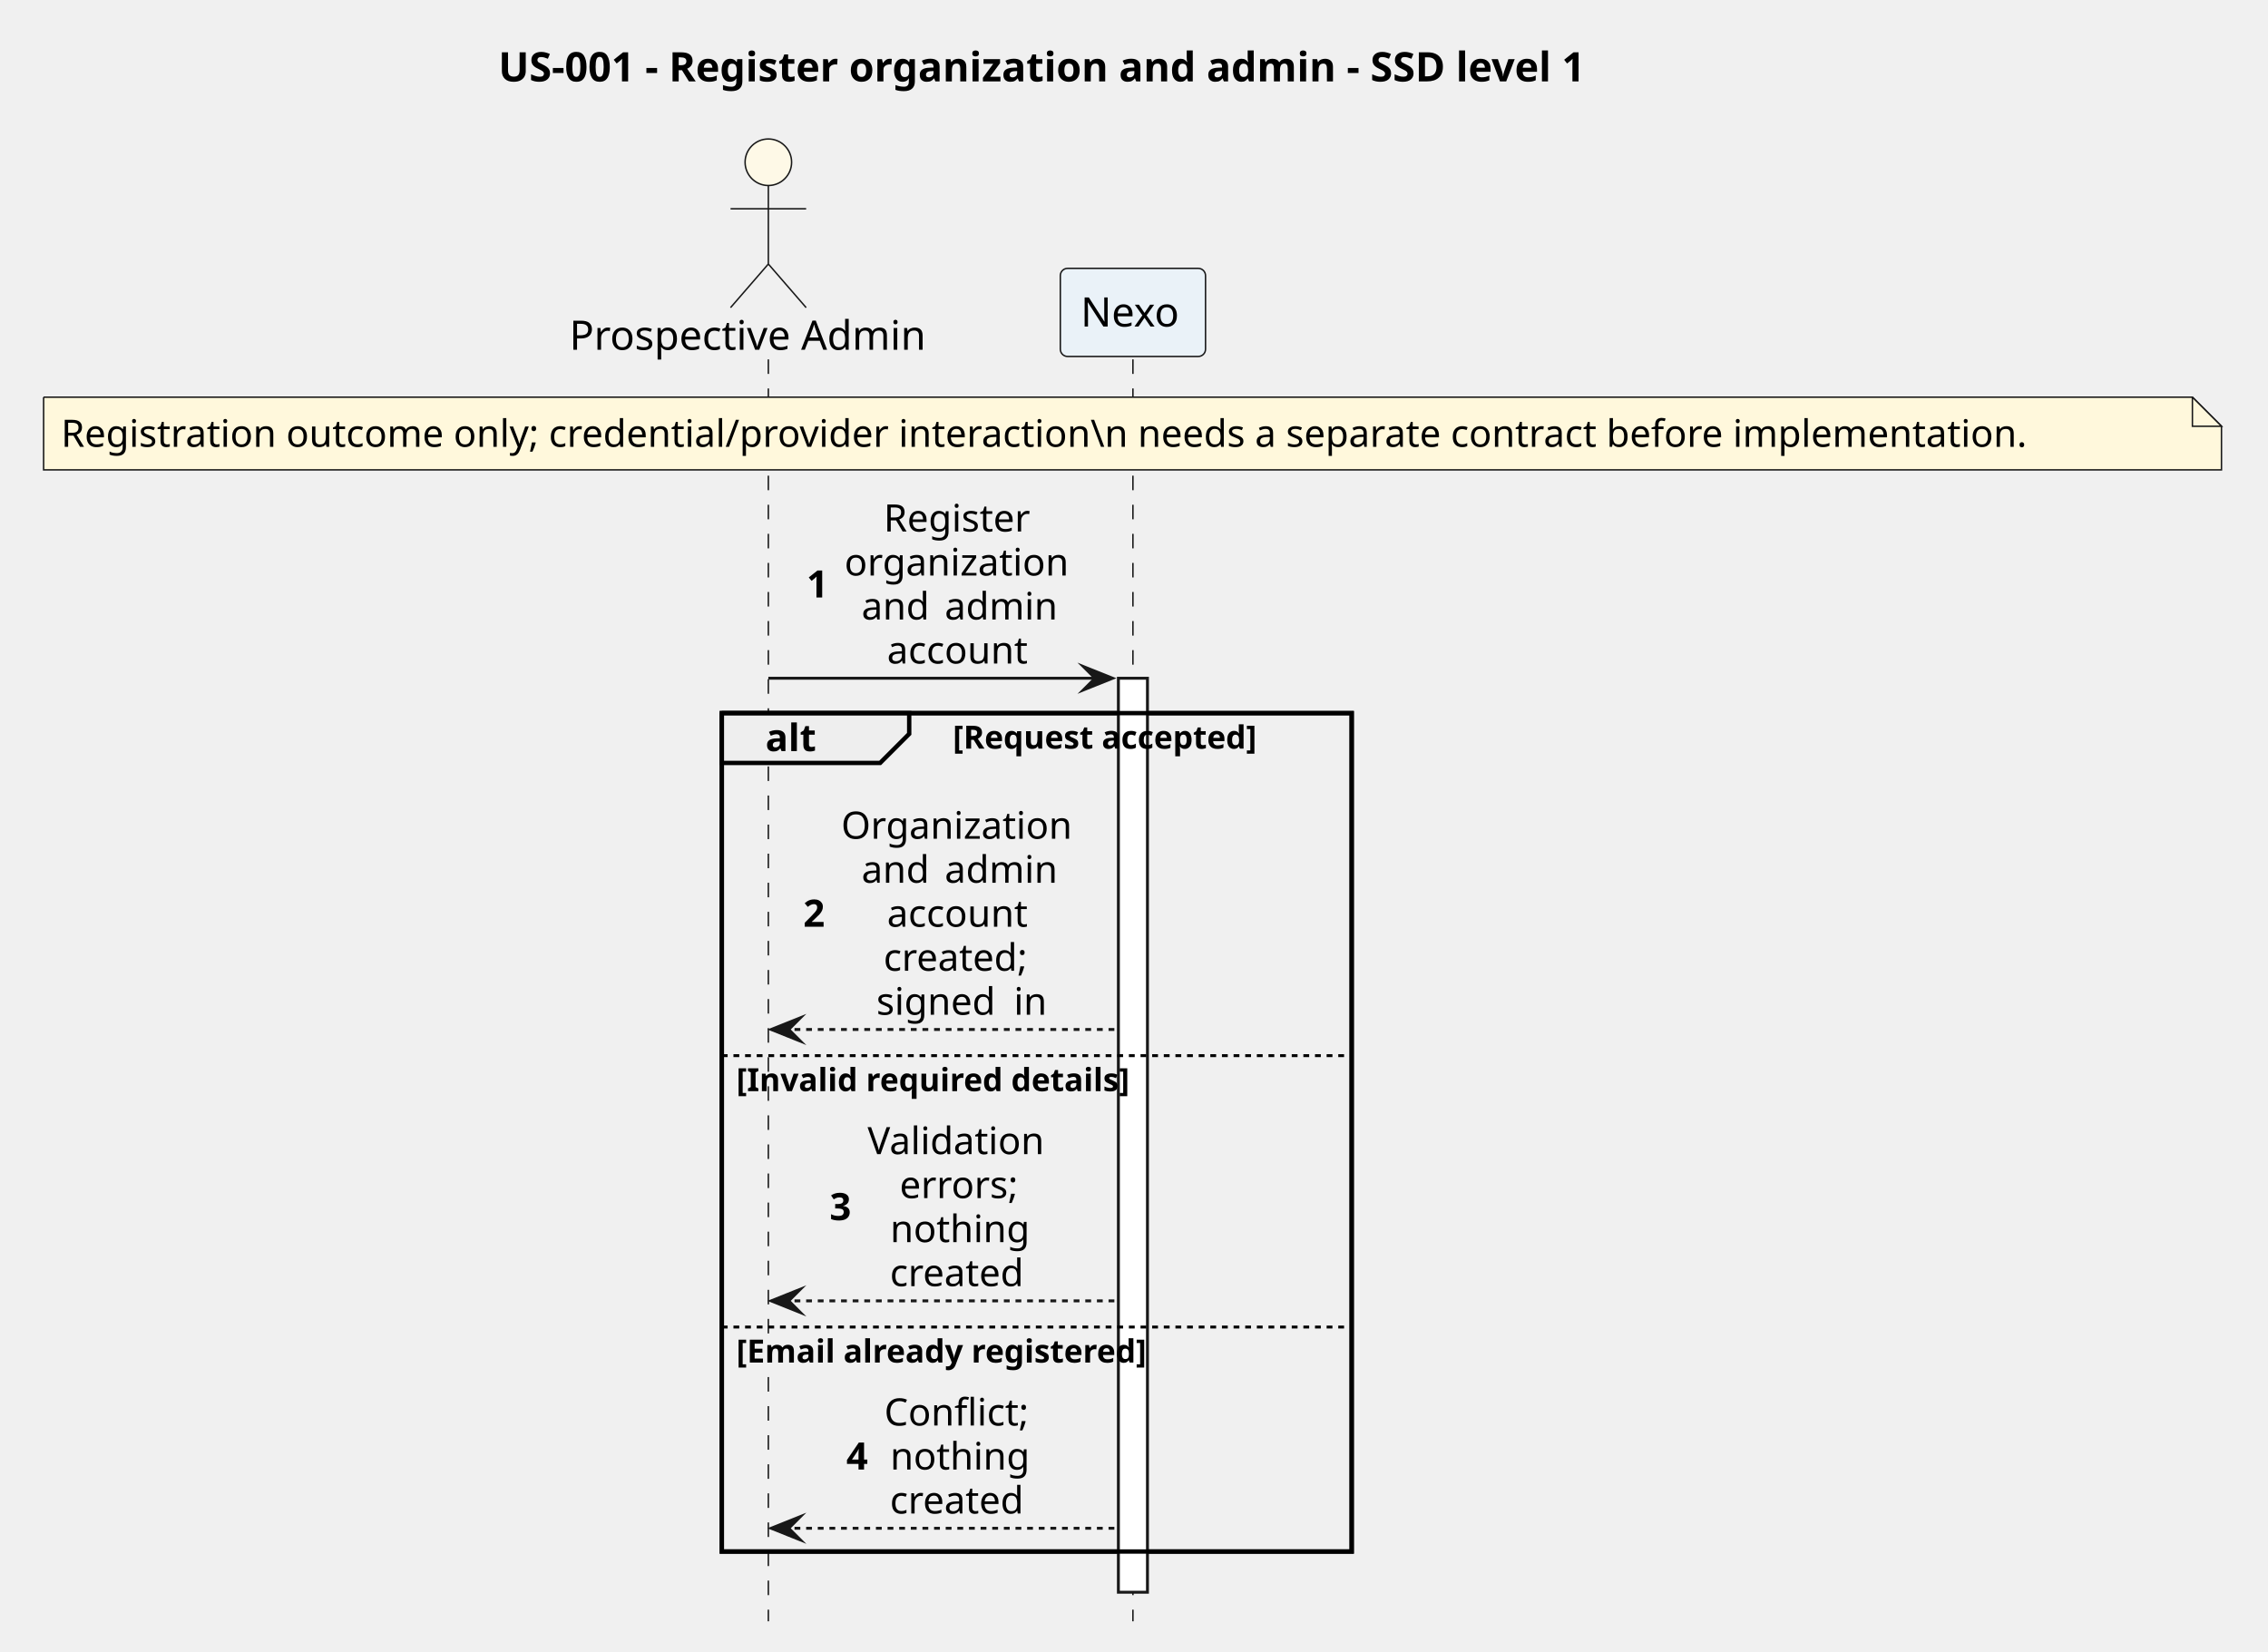
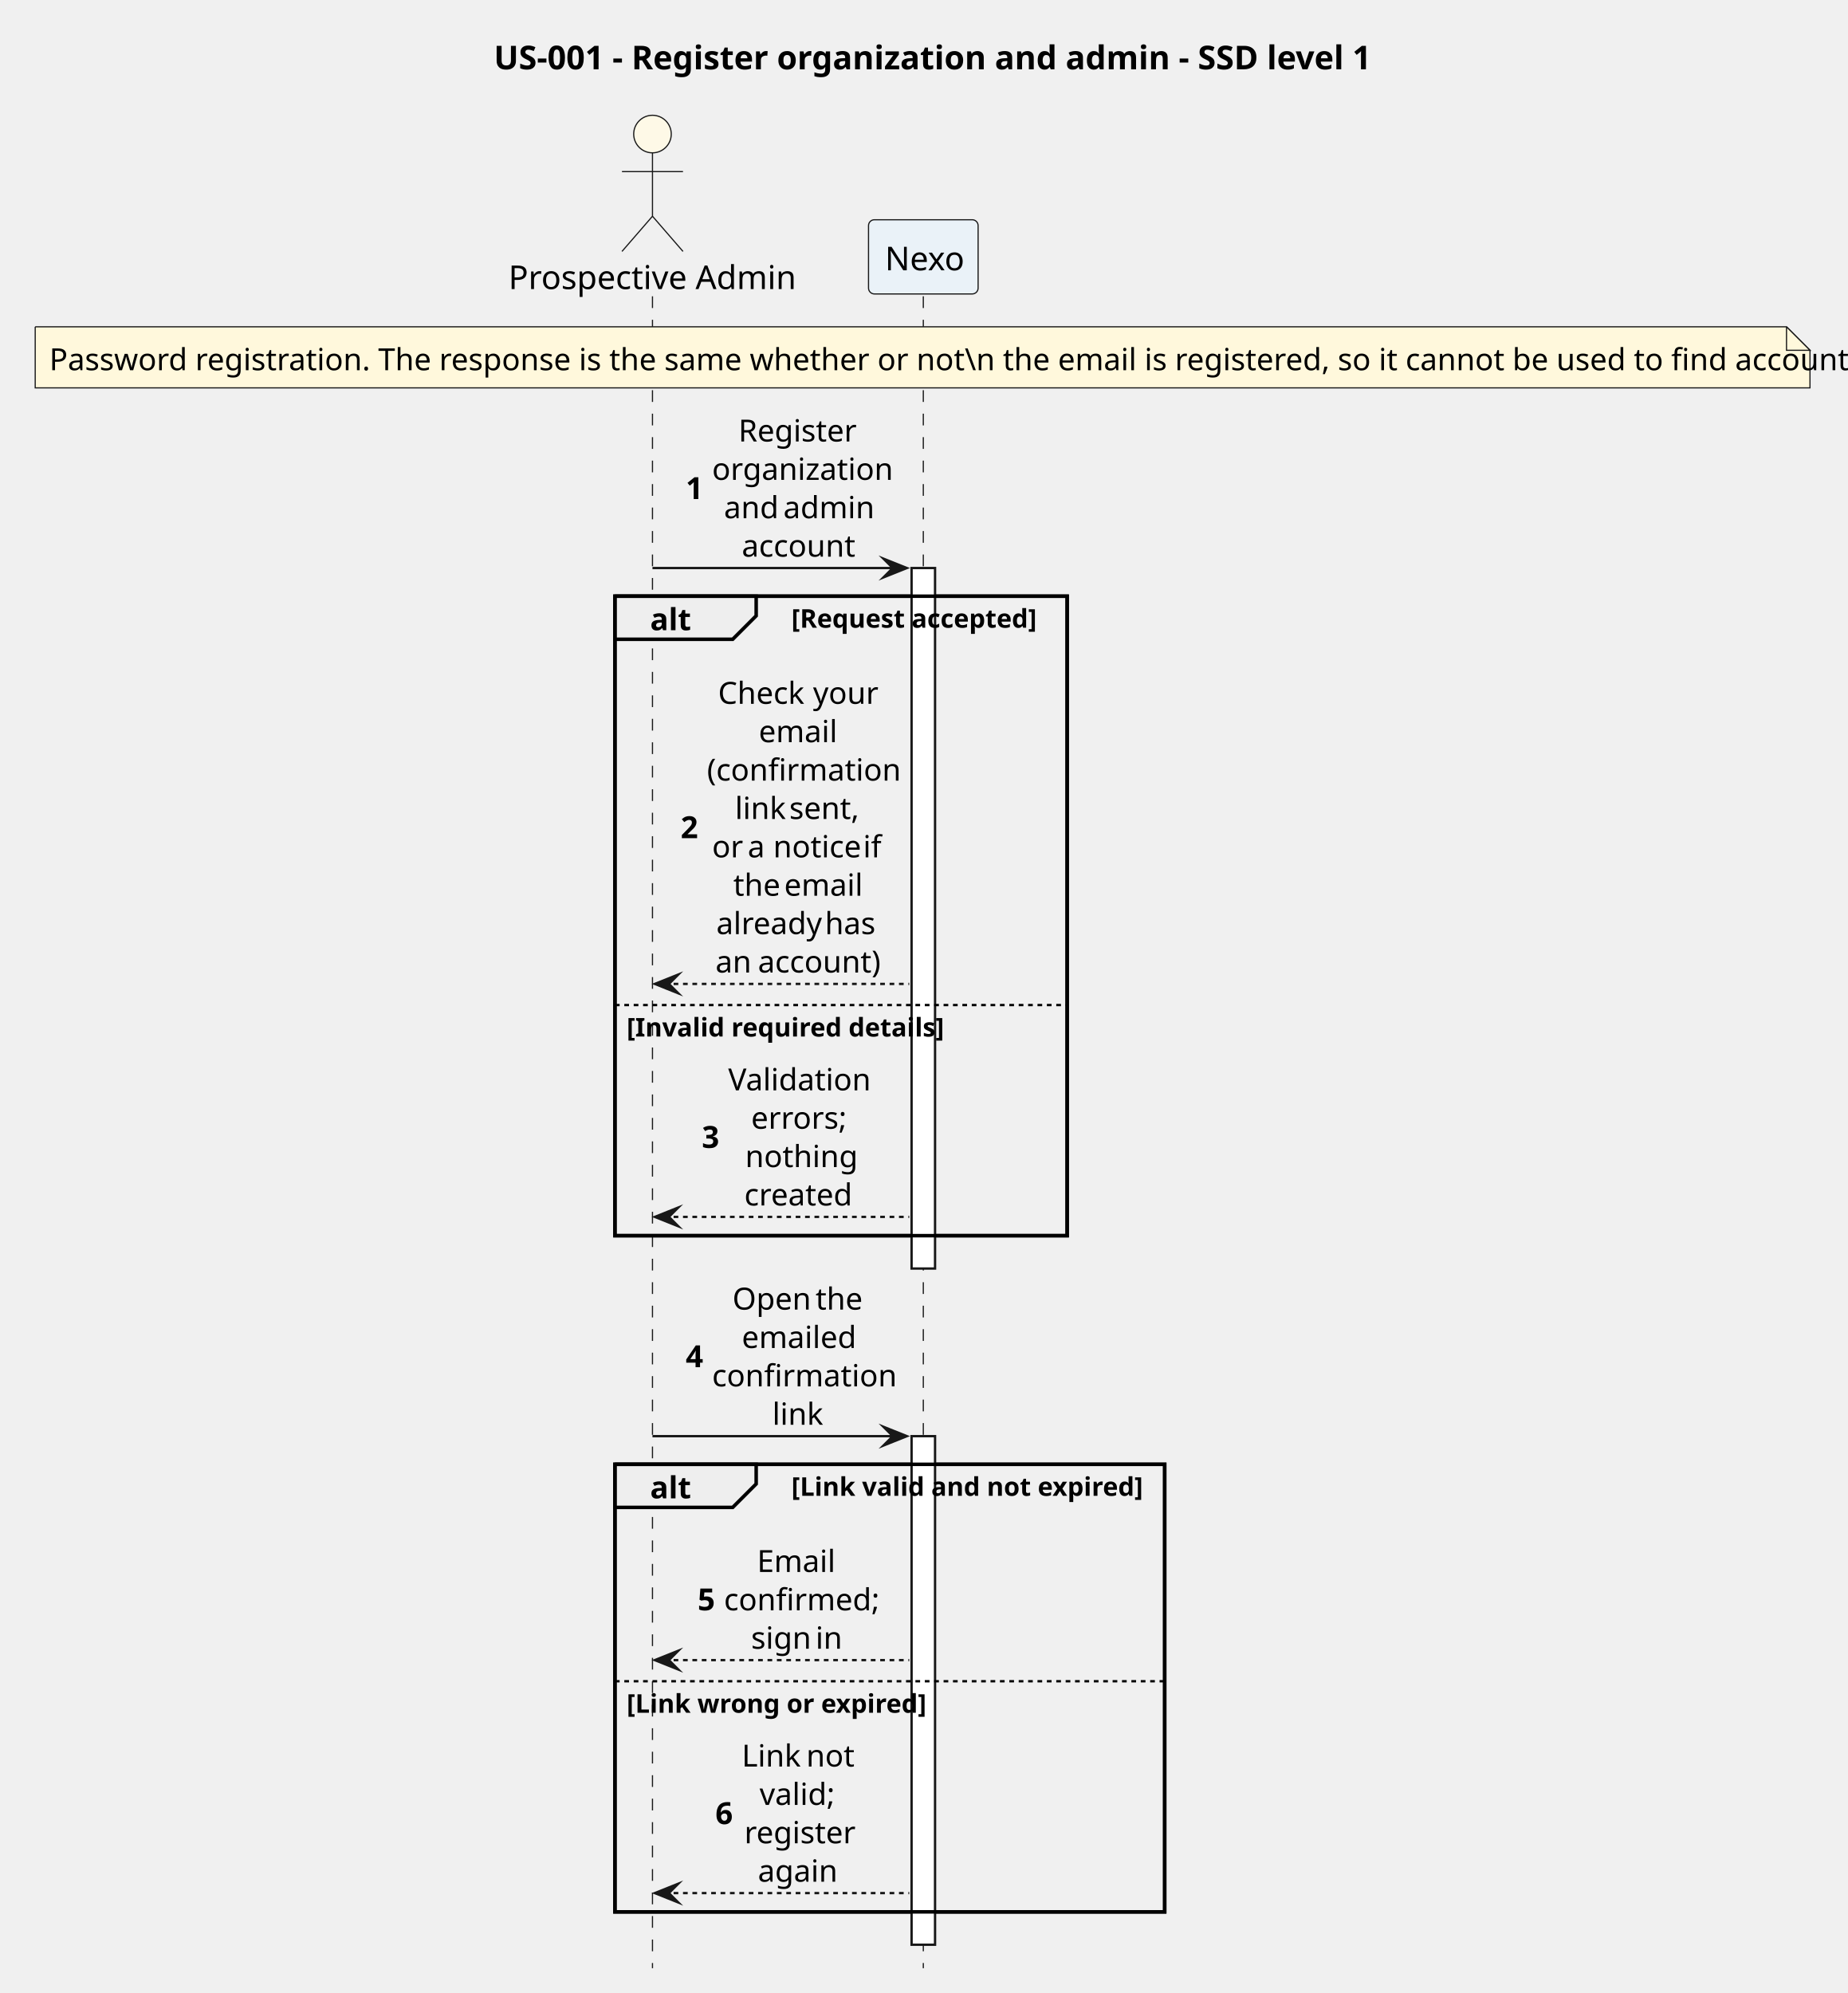
- <svg xmlns="http://www.w3.org/2000/svg" version="1.1" data-diagram-type="SEQUENCE" style="width:780px;height:568px;background:#FFFFFF;" width="780px" height="568px" viewBox="0 0 780 568" zoomAndPan="magnify" preserveAspectRatio="none" contentStyleType="text/css">
+ <svg xmlns="http://www.w3.org/2000/svg" version="1.1" data-diagram-type="SEQUENCE" style="width:787px;height:849px;background:#FFFFFF;" width="787px" height="849px" viewBox="0 0 787 849" zoomAndPan="magnify" preserveAspectRatio="none" contentStyleType="text/css">
  <defs />
  <g font-family="sans-serif" lengthAdjust="spacing">
    <g class="title" data-source-line="1">
-       <text x="171.419" y="27.995" fill="#000" font-size="14" textLength="435.422" font-weight="700">US-001 - Register organization and admin - SSD level 1</text>
+       <text x="210.371" y="29.533" fill="#000" font-size="14" textLength="364.868" font-weight="700">US-001 - Register organization and admin - SSD level 1</text>
    </g>
-     <rect x="248.246" y="245.258" width="216.62" height="288.336" fill="none" style="stroke:#000;stroke-width:1.5;" />
+     <rect x="261.938" y="253.977" width="192.642" height="272.406" fill="none" style="stroke:#000;stroke-width:1.5;" />
+     <rect x="261.938" y="623.789" width="234.187" height="190.648" fill="none" style="stroke:#000;stroke-width:1.5;" />
    <g>
-       <rect x="260.746" y="123.594" width="8" height="434" fill="#000" fill-opacity="0" />
-       <line x1="264.246" y1="123.594" x2="264.246" y2="557.594" style="stroke:#181818;stroke-width:0.5;stroke-dasharray:5,5;" />
+       <rect x="274.438" y="126.219" width="8" height="712.219" fill="#000" fill-opacity="0" />
+       <line x1="277.938" y1="126.219" x2="277.938" y2="838.438" style="stroke:#181818;stroke-width:0.5;stroke-dasharray:5,5;" />
    </g>
    <g>
-       <rect x="386.13" y="123.594" width="8" height="434" fill="#000" fill-opacity="0" />
-       <line x1="389.63" y1="123.594" x2="389.63" y2="557.594" style="stroke:#181818;stroke-width:0.5;stroke-dasharray:5,5;" />
+       <rect x="389.805" y="126.219" width="8" height="712.219" fill="#000" fill-opacity="0" />
+       <line x1="393.305" y1="126.219" x2="393.305" y2="838.438" style="stroke:#181818;stroke-width:0.5;stroke-dasharray:5,5;" />
    </g>
    <g>
-       <rect x="384.63" y="233.258" width="10" height="314.336" fill="#FFF" style="stroke:#181818;stroke-width:1;" />
+       <rect x="388.305" y="241.977" width="10" height="298.406" fill="#FFF" style="stroke:#181818;stroke-width:1;" />
    </g>
-     <text x="195.823" y="120.292" fill="#000" font-size="14" textLength="130.847">Prospective Admin</text>
-     <ellipse cx="264.246" cy="55.797" rx="8" ry="8" fill="#FEF9E7" style="stroke:#181818;stroke-width:0.5;" />
-     <path d="M264.246,63.797 L264.246,90.797 M251.246,71.797 L277.246,71.797 M264.246,90.797 L251.246,105.797 M264.246,90.797 L277.246,105.797" style="stroke:#181818;stroke-width:0.5;" fill="none" />
-     <rect x="364.662" y="92.297" width="49.937" height="30.297" fill="#EAF2F8" style="stroke:#181818;stroke-width:0.5;" rx="2.5" ry="2.5" />
-     <text x="371.662" y="112.292" fill="#000" font-size="14" textLength="35.937">Nexo</text>
-     <path d="M15,136.594 L15,161.594 L764,161.594 L764,146.594 L754,136.594 L15,136.594" style="stroke:#181818;stroke-width:0.5;" fill="#FFF8DC" />
-     <path d="M754,136.594 L754,146.594 L764,146.594 L754,136.594" style="stroke:#181818;stroke-width:0.5;" fill="#FFF8DC" />
-     <text x="21" y="153.661" fill="#000" font-size="13" textLength="728.26">Registration outcome only; credential/provider interaction\n  needs a separate contract before implementation.</text>
-     <polygon points="372.63,229.258,382.63,233.258,372.63,237.258,376.63,233.258" fill="#181818" style="stroke:#181818;stroke-width:1;stroke-linejoin:miter;stroke-miterlimit:10;" />
-     <line x1="264.246" y1="233.258" x2="378.63" y2="233.258" style="stroke:#181818;stroke-width:1;" />
-     <text x="277.386" y="205.493" fill="#000" font-size="13" font-weight="700">1</text>
-     <text x="303.907" y="182.793" fill="#000" font-size="13" textLength="54.107">Register</text>
-     <text x="290.431" y="197.926" fill="#000" font-size="13" textLength="81.06">organization</text>
-     <text x="296.3" y="213.059" fill="#000" font-size="13" textLength="24.458">and</text>
-     <text x="320.757" y="213.059" fill="#000" font-size="13"> </text>
-     <text x="324.889" y="213.059" fill="#000" font-size="13" textLength="40.733">admin</text>
-     <text x="305.066" y="228.192" fill="#000" font-size="13" textLength="51.791">account</text>
-     <path d="M248.246,245.258 L312.689,245.258 L312.689,252.391 L302.689,262.391 L248.246,262.391 L248.246,245.258" style="stroke:#000;stroke-width:1.5;" fill="#EEE" />
-     <rect x="248.246" y="245.258" width="216.62" height="288.336" fill="none" style="stroke:#000;stroke-width:1.5;" />
-     <text x="263.246" y="258.325" fill="#000" font-size="13" textLength="19.443" font-weight="700">alt</text>
-     <text x="327.689" y="257.468" fill="#000" font-size="11" textLength="121.177" font-weight="700">[Request accepted]</text>
-     <polygon points="275.246,350.055,265.246,354.055,275.246,358.055,271.246,354.055" fill="#181818" style="stroke:#181818;stroke-width:1;stroke-linejoin:miter;stroke-miterlimit:10;" />
-     <line x1="269.246" y1="354.055" x2="383.63" y2="354.055" style="stroke:#181818;stroke-width:1;stroke-dasharray:2,2;" />
-     <text x="276.246" y="318.723" fill="#000" font-size="13" font-weight="700">2</text>
-     <text x="289.292" y="288.458" fill="#000" font-size="13" textLength="83.338">Organization</text>
-     <text x="296.3" y="303.59" fill="#000" font-size="13" textLength="24.458">and</text>
-     <text x="320.757" y="303.59" fill="#000" font-size="13"> </text>
-     <text x="324.889" y="303.59" fill="#000" font-size="13" textLength="40.733">admin</text>
-     <text x="305.066" y="318.723" fill="#000" font-size="13" textLength="51.791">account</text>
-     <text x="303.869" y="333.856" fill="#000" font-size="13" textLength="54.184">created;</text>
-     <text x="301.406" y="348.989" fill="#000" font-size="13" textLength="43.126">signed</text>
-     <text x="344.532" y="348.989" fill="#000" font-size="13"> </text>
-     <text x="348.665" y="348.989" fill="#000" font-size="13" textLength="11.851">in</text>
-     <line x1="248.246" y1="363.055" x2="464.866" y2="363.055" style="stroke:#000;stroke-width:1;stroke-dasharray:2,2;" />
-     <text x="253.246" y="375.265" fill="#000" font-size="11" textLength="154.87" font-weight="700">[Invalid required details]</text>
-     <polygon points="275.246,443.391,265.246,447.391,275.246,451.391,271.246,447.391" fill="#181818" style="stroke:#181818;stroke-width:1;stroke-linejoin:miter;stroke-miterlimit:10;" />
-     <line x1="269.246" y1="447.391" x2="383.63" y2="447.391" style="stroke:#181818;stroke-width:1;stroke-dasharray:2,2;" />
-     <text x="285.314" y="419.625" fill="#000" font-size="13" font-weight="700">3</text>
-     <text x="298.359" y="396.926" fill="#000" font-size="13" textLength="65.203">Validation</text>
-     <text x="309.392" y="412.059" fill="#000" font-size="13" textLength="43.139">errors;</text>
-     <text x="306.145" y="427.192" fill="#000" font-size="13" textLength="49.632">nothing</text>
-     <text x="306.059" y="442.325" fill="#000" font-size="13" textLength="49.804">created</text>
-     <line x1="248.246" y1="456.391" x2="464.866" y2="456.391" style="stroke:#000;stroke-width:1;stroke-dasharray:2,2;" />
-     <text x="253.246" y="468.601" fill="#000" font-size="11" textLength="162.755" font-weight="700">[Email already registered]</text>
-     <polygon points="275.246,521.594,265.246,525.594,275.246,529.594,271.246,525.594" fill="#181818" style="stroke:#181818;stroke-width:1;stroke-linejoin:miter;stroke-miterlimit:10;" />
-     <line x1="269.246" y1="525.594" x2="383.63" y2="525.594" style="stroke:#181818;stroke-width:1;stroke-dasharray:2,2;" />
-     <text x="291.068" y="505.395" fill="#000" font-size="13" font-weight="700">4</text>
-     <text x="304.114" y="490.262" fill="#000" font-size="13" textLength="53.695">Conflict;</text>
-     <text x="306.145" y="505.395" fill="#000" font-size="13" textLength="49.632">nothing</text>
-     <text x="306.059" y="520.528" fill="#000" font-size="13" textLength="49.804">created</text>
+     <g>
+       <rect x="388.305" y="611.789" width="10" height="216.648" fill="#FFF" style="stroke:#181818;stroke-width:1;" />
+     </g>
+     <text x="216.58" y="123.143" fill="#000" font-size="14" textLength="116.717">Prospective Admin</text>
+     <ellipse cx="277.938" cy="57.109" rx="8" ry="8" fill="#FEF9E7" style="stroke:#181818;stroke-width:0.5;" />
+     <path d="M277.938,65.109 L277.938,92.109 M264.938,73.109 L290.938,73.109 M277.938,92.109 L264.938,107.109 M277.938,92.109 L290.938,107.109" style="stroke:#181818;stroke-width:0.5;" fill="none" />
+     <rect x="369.964" y="93.609" width="46.683" height="31.609" fill="#EAF2F8" style="stroke:#181818;stroke-width:0.5;" rx="2.5" ry="2.5" />
+     <text x="376.964" y="115.143" fill="#000" font-size="14" textLength="32.683">Nexo</text>
+     <path d="M15,139.219 L15,165.219 L771,165.219 L771,149.219 L761,139.219 L15,139.219" style="stroke:#181818;stroke-width:0.5;" fill="#FFF8DC" />
+     <path d="M761,139.219 L761,149.219 L771,149.219 L761,139.219" style="stroke:#181818;stroke-width:0.5;" fill="#FFF8DC" />
+     <text x="21" y="157.714" fill="#000" font-size="13" textLength="735.611">Password registration. The response is the same whether or not\n  the email is registered, so it cannot be used to find accounts.</text>
+     <polygon points="376.305,237.977,386.305,241.977,376.305,245.977,380.305,241.977" fill="#181818" style="stroke:#181818;stroke-width:1;stroke-linejoin:miter;stroke-miterlimit:10;" />
+     <line x1="277.938" y1="241.977" x2="382.305" y2="241.977" style="stroke:#181818;stroke-width:1;" />
+     <text x="292.093" y="212.593" fill="#000" font-size="13" font-weight="700">1</text>
+     <text x="314.533" y="188.065" fill="#000" font-size="13" textLength="48.407">Register</text>
+     <text x="303.323" y="204.417" fill="#000" font-size="13" textLength="70.827">organization</text>
+     <text x="308.382" y="220.769" fill="#000" font-size="13" textLength="21.69">and</text>
+     <text x="330.072" y="220.769" fill="#000" font-size="13"> </text>
+     <text x="333.684" y="220.769" fill="#000" font-size="13" textLength="35.407">admin</text>
+     <text x="315.971" y="237.12" fill="#000" font-size="13" textLength="45.532">account</text>
+     <path d="M261.938,253.977 L322.109,253.977 L322.109,262.328 L312.109,272.328 L261.938,272.328 L261.938,253.977" style="stroke:#000;stroke-width:1.5;" fill="#EEE" />
+     <rect x="261.938" y="253.977" width="192.642" height="272.406" fill="none" style="stroke:#000;stroke-width:1.5;" />
+     <text x="276.938" y="268.472" fill="#000" font-size="13" textLength="15.171" font-weight="700">alt</text>
+     <text x="337.109" y="267.396" fill="#000" font-size="11" textLength="101.471" font-weight="700">[Request accepted]</text>
+     <polygon points="288.938,415.141,278.938,419.141,288.938,423.141,284.938,419.141" fill="#181818" style="stroke:#181818;stroke-width:1;stroke-linejoin:miter;stroke-miterlimit:10;" />
+     <line x1="282.938" y1="419.141" x2="387.305" y2="419.141" style="stroke:#181818;stroke-width:1;stroke-dasharray:2,2;" />
+     <text x="289.938" y="357.054" fill="#000" font-size="13" font-weight="700">2</text>
+     <text x="305.862" y="299.823" fill="#000" font-size="13" textLength="36.848">Check</text>
+     <text x="342.71" y="299.823" fill="#000" font-size="13"> </text>
+     <text x="346.322" y="299.823" fill="#000" font-size="13" textLength="25.289">your</text>
+     <text x="323.204" y="316.175" fill="#000" font-size="13" textLength="31.065">email</text>
+     <text x="301.168" y="332.526" fill="#000" font-size="13" textLength="75.137">(confirmation</text>
+     <text x="313.086" y="348.878" fill="#000" font-size="13" textLength="19.506">link</text>
+     <text x="332.592" y="348.878" fill="#000" font-size="13"> </text>
+     <text x="336.204" y="348.878" fill="#000" font-size="13" textLength="28.184">sent,</text>
+     <text x="303.33" y="365.229" fill="#000" font-size="13" textLength="11.559">or</text>
+     <text x="314.889" y="365.229" fill="#000" font-size="13"> </text>
+     <text x="318.5" y="365.229" fill="#000" font-size="13">a</text>
+     <text x="325.73" y="365.229" fill="#000" font-size="13"> </text>
+     <text x="329.342" y="365.229" fill="#000" font-size="13" textLength="34.69">notice</text>
+     <text x="364.032" y="365.229" fill="#000" font-size="13"> </text>
+     <text x="367.644" y="365.229" fill="#000" font-size="13" textLength="6.5">if</text>
+     <text x="312.362" y="381.581" fill="#000" font-size="13" textLength="18.072">the</text>
+     <text x="330.434" y="381.581" fill="#000" font-size="13"> </text>
+     <text x="334.046" y="381.581" fill="#000" font-size="13" textLength="31.065">email</text>
+     <text x="305.132" y="397.933" fill="#000" font-size="13" textLength="42.637">already</text>
+     <text x="347.77" y="397.933" fill="#000" font-size="13"> </text>
+     <text x="351.381" y="397.933" fill="#000" font-size="13" textLength="20.96">has</text>
+     <text x="304.771" y="414.284" fill="#000" font-size="13" textLength="14.46">an</text>
+     <text x="319.23" y="414.284" fill="#000" font-size="13"> </text>
+     <text x="322.842" y="414.284" fill="#000" font-size="13" textLength="49.861">account)</text>
+     <line x1="261.938" y1="428.141" x2="454.58" y2="428.141" style="stroke:#000;stroke-width:1;stroke-dasharray:2,2;" />
+     <text x="266.938" y="441.56" fill="#000" font-size="11" textLength="127.139" font-weight="700">[Invalid required details]</text>
+     <polygon points="288.938,514.383,278.938,518.383,288.938,522.383,284.938,518.383" fill="#181818" style="stroke:#181818;stroke-width:1;stroke-linejoin:miter;stroke-miterlimit:10;" />
+     <line x1="282.938" y1="518.383" x2="387.305" y2="518.383" style="stroke:#181818;stroke-width:1;stroke-dasharray:2,2;" />
+     <text x="298.958" y="488.999" fill="#000" font-size="13" font-weight="700">3</text>
+     <text x="310.188" y="464.472" fill="#000" font-size="13" textLength="57.097">Validation</text>
+     <text x="319.957" y="480.823" fill="#000" font-size="13" textLength="37.559">errors;</text>
+     <text x="317.412" y="497.175" fill="#000" font-size="13" textLength="42.65">nothing</text>
+     <text x="317.056" y="513.526" fill="#000" font-size="13" textLength="43.361">created</text>
+     <polygon points="376.305,607.789,386.305,611.789,376.305,615.789,380.305,611.789" fill="#181818" style="stroke:#181818;stroke-width:1;stroke-linejoin:miter;stroke-miterlimit:10;" />
+     <line x1="277.938" y1="611.789" x2="382.305" y2="611.789" style="stroke:#181818;stroke-width:1;" />
+     <text x="292.103" y="582.405" fill="#000" font-size="13" font-weight="700">4</text>
+     <text x="311.994" y="557.878" fill="#000" font-size="13" textLength="31.802">Open</text>
+     <text x="343.796" y="557.878" fill="#000" font-size="13"> </text>
+     <text x="347.408" y="557.878" fill="#000" font-size="13" textLength="18.072">the</text>
+     <text x="315.974" y="574.229" fill="#000" font-size="13" textLength="45.525">emailed</text>
+     <text x="303.333" y="590.581" fill="#000" font-size="13" textLength="70.808">confirmation</text>
+     <text x="328.984" y="606.933" fill="#000" font-size="13" textLength="19.506">link</text>
+     <path d="M261.938,623.789 L322.109,623.789 L322.109,632.141 L312.109,642.141 L261.938,642.141 L261.938,623.789" style="stroke:#000;stroke-width:1.5;" fill="#EEE" />
+     <rect x="261.938" y="623.789" width="234.187" height="190.648" fill="none" style="stroke:#000;stroke-width:1.5;" />
+     <text x="276.938" y="638.284" fill="#000" font-size="13" textLength="15.171" font-weight="700">alt</text>
+     <text x="337.109" y="637.208" fill="#000" font-size="11" textLength="143.016" font-weight="700">[Link valid and not expired]</text>
+     <polygon points="288.938,703.195,278.938,707.195,288.938,711.195,284.938,707.195" fill="#181818" style="stroke:#181818;stroke-width:1;stroke-linejoin:miter;stroke-miterlimit:10;" />
+     <line x1="282.938" y1="707.195" x2="387.305" y2="707.195" style="stroke:#181818;stroke-width:1;stroke-dasharray:2,2;" />
+     <text x="297.162" y="685.987" fill="#000" font-size="13" font-weight="700">5</text>
+     <text x="322.484" y="669.636" fill="#000" font-size="13" textLength="32.506">Email</text>
+     <text x="308.392" y="685.987" fill="#000" font-size="13" textLength="60.69">confirmed;</text>
+     <text x="319.948" y="702.339" fill="#000" font-size="13" textLength="23.848">sign</text>
+     <text x="343.796" y="702.339" fill="#000" font-size="13"> </text>
+     <text x="347.408" y="702.339" fill="#000" font-size="13" textLength="10.118">in</text>
+     <line x1="261.938" y1="716.195" x2="496.125" y2="716.195" style="stroke:#000;stroke-width:1;stroke-dasharray:2,2;" />
+     <text x="266.938" y="729.614" fill="#000" font-size="11" textLength="122.23" font-weight="700">[Link wrong or expired]</text>
+     <polygon points="288.938,802.438,278.938,806.438,288.938,810.438,284.938,806.438" fill="#181818" style="stroke:#181818;stroke-width:1;stroke-linejoin:miter;stroke-miterlimit:10;" />
+     <line x1="282.938" y1="806.438" x2="387.305" y2="806.438" style="stroke:#181818;stroke-width:1;stroke-dasharray:2,2;" />
+     <text x="304.741" y="777.054" fill="#000" font-size="13" font-weight="700">6</text>
+     <text x="315.971" y="752.526" fill="#000" font-size="13" textLength="23.848">Link</text>
+     <text x="339.819" y="752.526" fill="#000" font-size="13"> </text>
+     <text x="343.431" y="752.526" fill="#000" font-size="13" textLength="18.072">not</text>
+     <text x="323.563" y="768.878" fill="#000" font-size="13" textLength="30.348">valid;</text>
+     <text x="317.063" y="785.229" fill="#000" font-size="13" textLength="43.348">register</text>
+     <text x="322.833" y="801.581" fill="#000" font-size="13" textLength="31.808">again</text>
  </g>
</svg>
